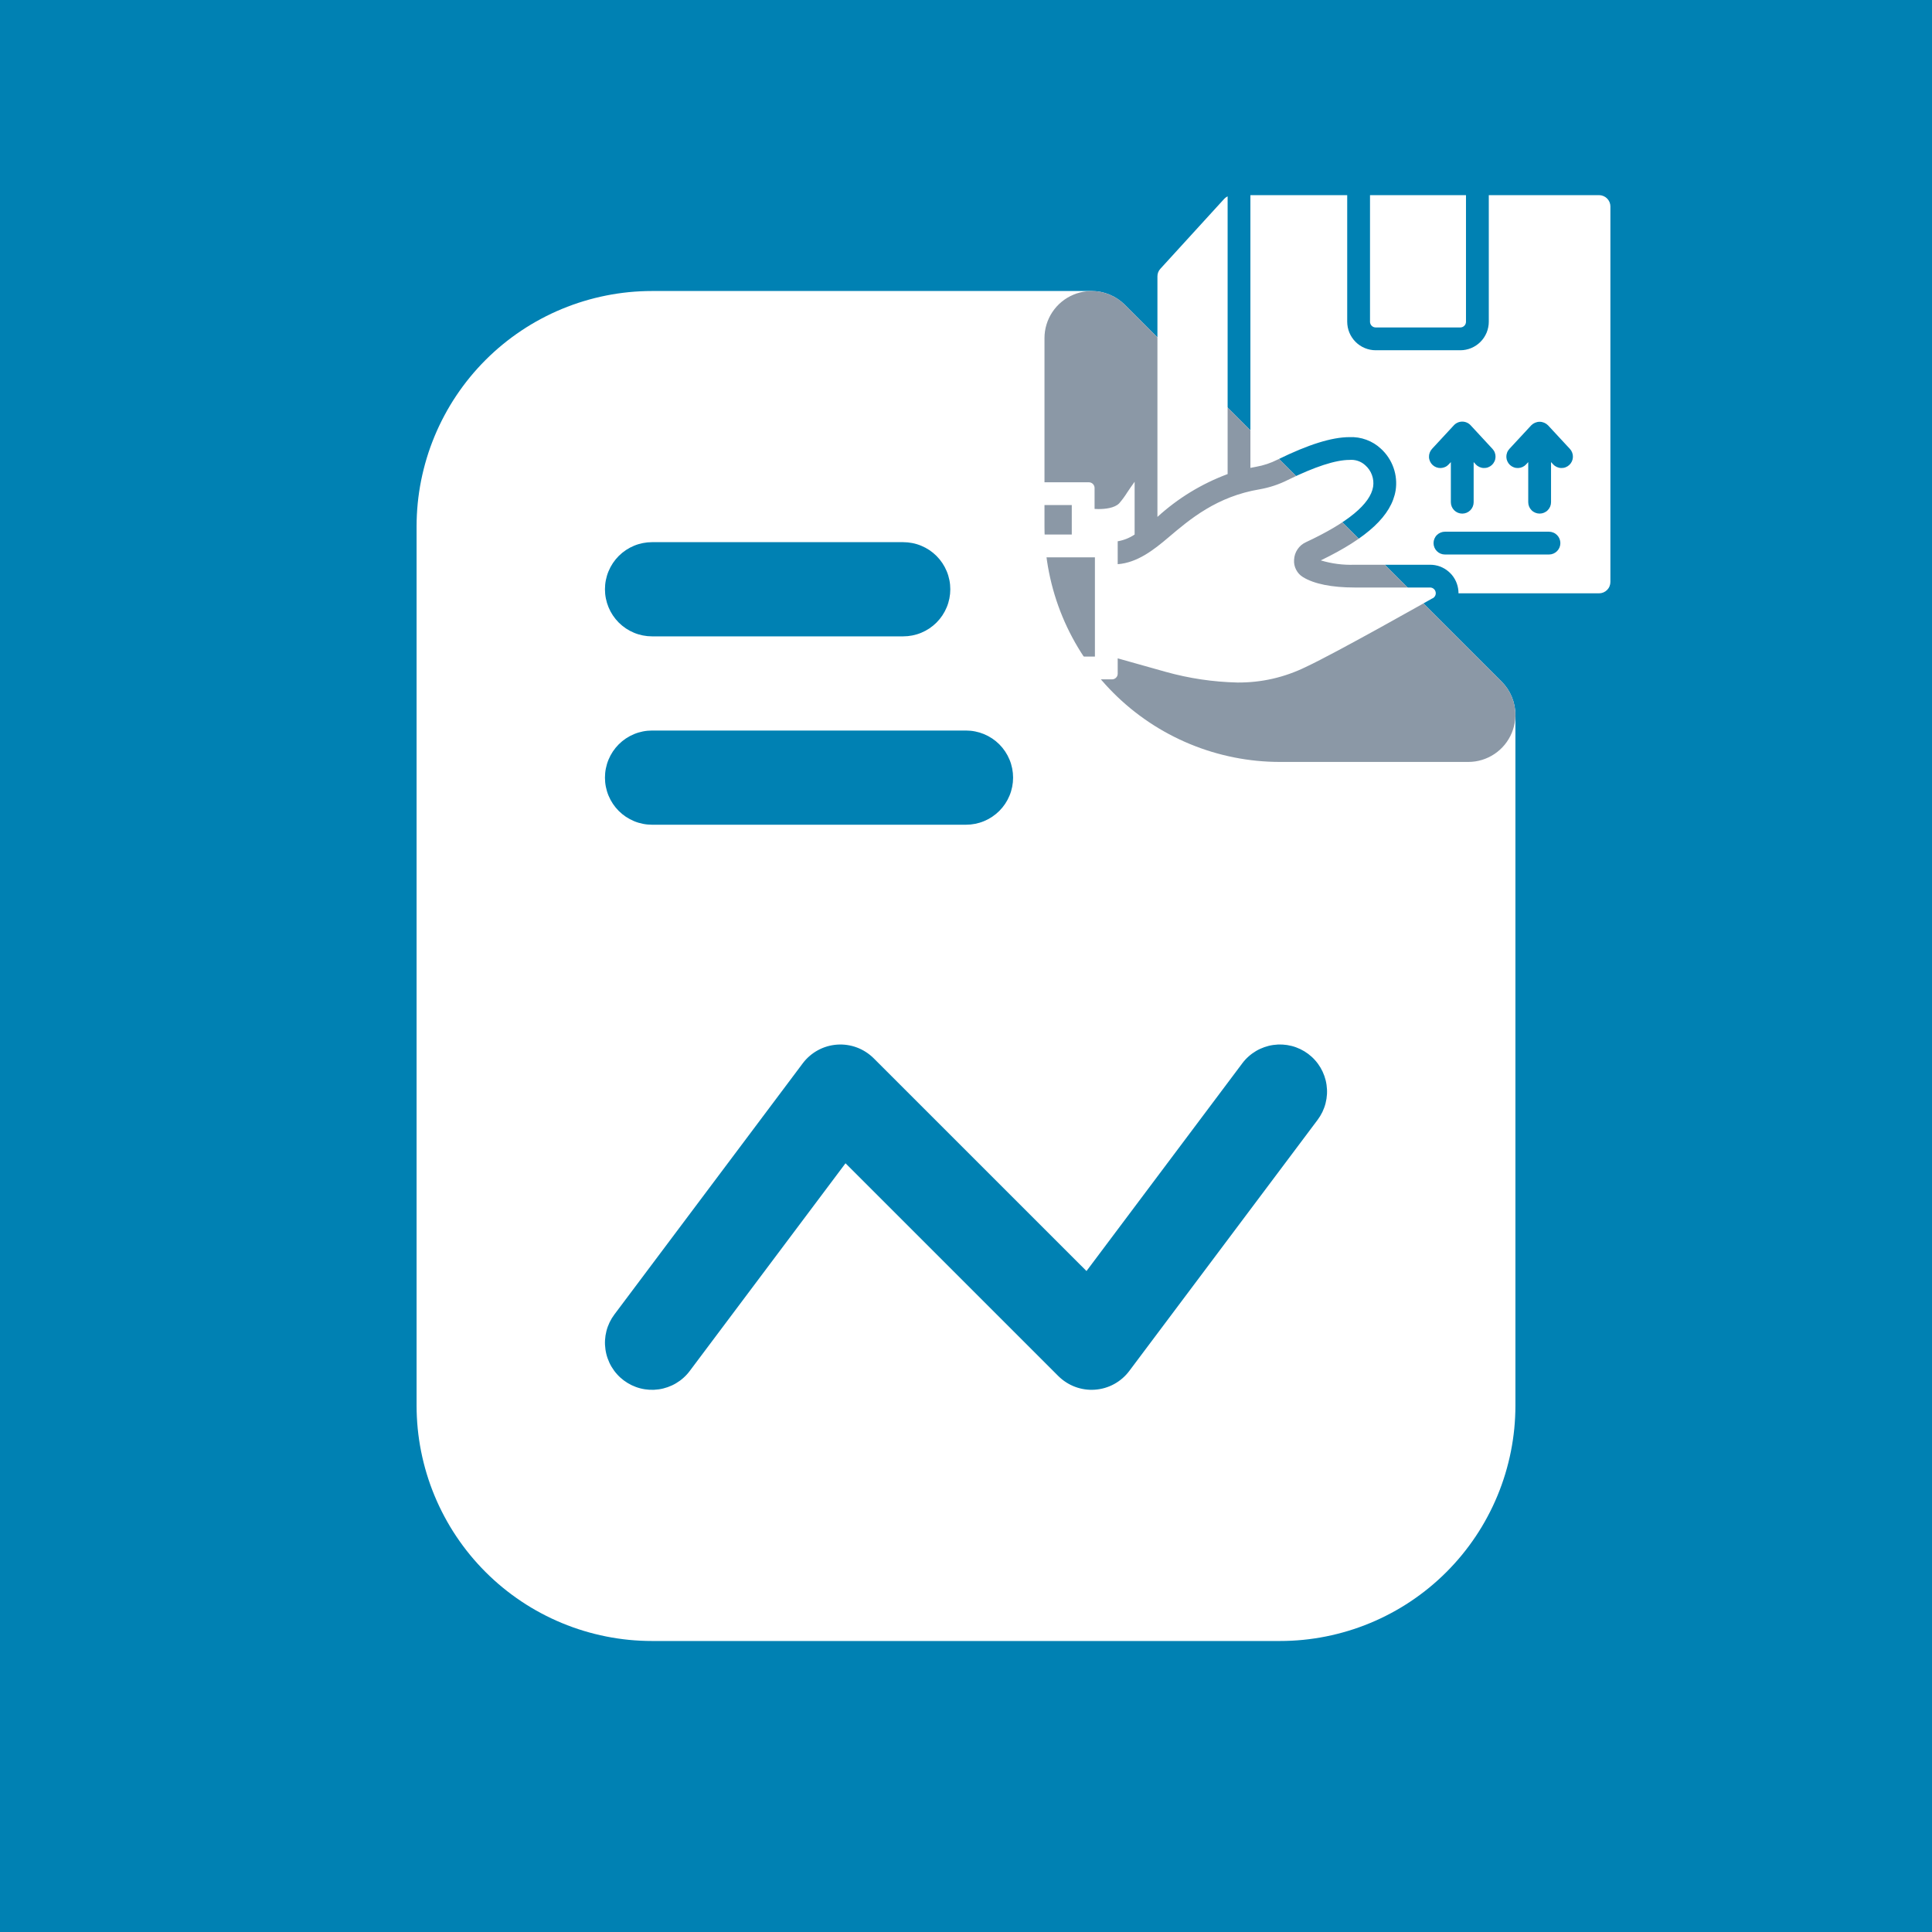
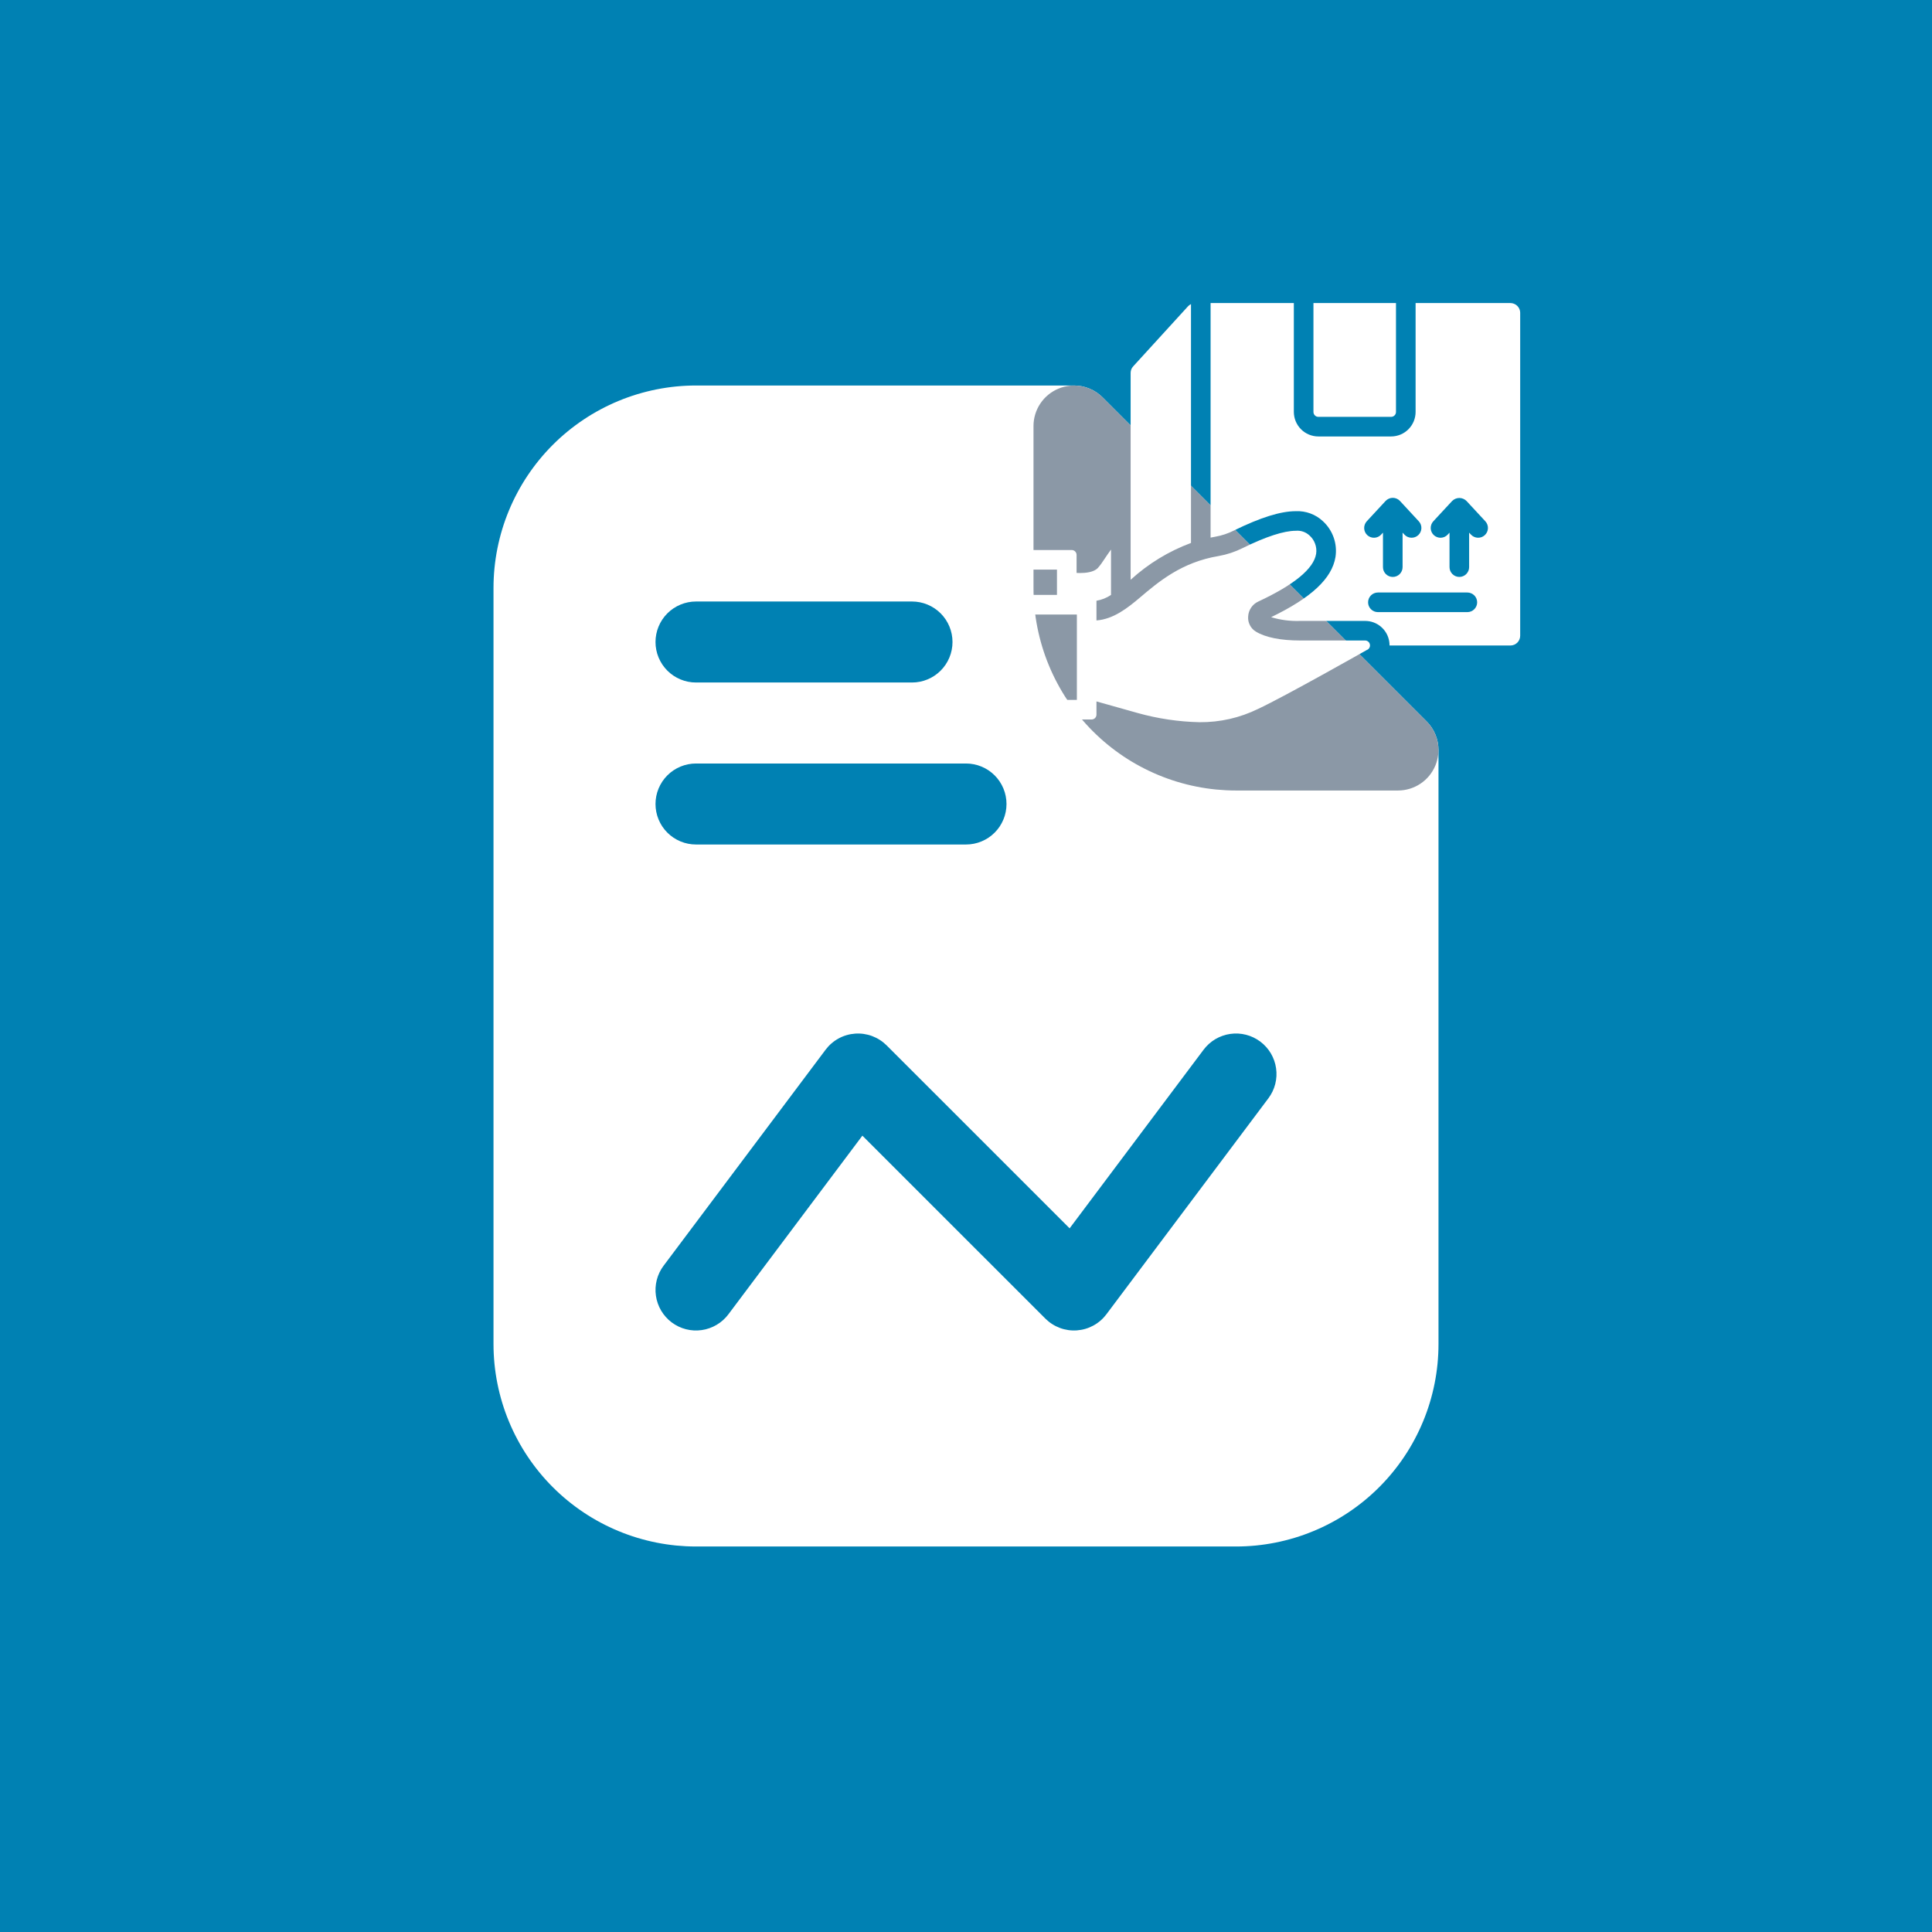
<svg xmlns="http://www.w3.org/2000/svg" width="375" zoomAndPan="magnify" viewBox="0 0 375 375" height="375" preserveAspectRatio="xMidYMid meet" version="1.0">
  <defs>
    <clipPath id="fadc392d2b">
      <path d="M 195 37.5 L 312.75 37.5 L 312.75 132.75 L 195 132.75 Z M 195 37.5 " clip-rule="nonzero" />
    </clipPath>
  </defs>
  <rect x="-37.5" width="450" fill="#ffffff" y="-37.5" height="450" fill-opacity="1" />
  <rect x="-37.5" width="450" fill="#0081b3" y="-37.5" height="450" fill-opacity="1" />
-   <path fill="#ffffff" d="M 126.562 56.484 C 125.066 56.484 123.574 56.559 122.082 56.703 C 120.594 56.852 119.113 57.07 117.645 57.363 C 116.18 57.656 114.727 58.02 113.297 58.453 C 111.863 58.887 110.457 59.391 109.074 59.965 C 107.691 60.535 106.34 61.176 105.02 61.883 C 103.699 62.586 102.414 63.355 101.172 64.188 C 99.926 65.02 98.727 65.91 97.57 66.859 C 96.41 67.809 95.305 68.812 94.246 69.871 C 93.188 70.93 92.184 72.035 91.234 73.195 C 90.285 74.352 89.395 75.551 88.562 76.797 C 87.73 78.039 86.961 79.324 86.258 80.645 C 85.551 81.965 84.91 83.316 84.34 84.699 C 83.766 86.082 83.262 87.488 82.828 88.922 C 82.395 90.352 82.031 91.805 81.738 93.27 C 81.445 94.738 81.227 96.219 81.078 97.707 C 80.934 99.199 80.859 100.691 80.859 102.188 L 80.859 272.812 C 80.859 274.309 80.934 275.801 81.078 277.293 C 81.227 278.781 81.445 280.262 81.738 281.73 C 82.031 283.195 82.395 284.648 82.828 286.078 C 83.262 287.512 83.766 288.918 84.34 290.301 C 84.91 291.684 85.551 293.035 86.258 294.355 C 86.961 295.676 87.73 296.961 88.562 298.203 C 89.395 299.449 90.285 300.648 91.234 301.805 C 92.184 302.965 93.188 304.07 94.246 305.129 C 95.305 306.188 96.41 307.191 97.57 308.141 C 98.727 309.09 99.926 309.98 101.172 310.812 C 102.414 311.645 103.699 312.414 105.02 313.117 C 106.34 313.824 107.691 314.465 109.074 315.035 C 110.457 315.609 111.863 316.113 113.297 316.547 C 114.727 316.98 116.18 317.344 117.645 317.637 C 119.113 317.93 120.594 318.148 122.082 318.297 C 123.574 318.441 125.066 318.516 126.562 318.516 L 248.438 318.516 C 249.934 318.516 251.426 318.441 252.918 318.297 C 254.406 318.148 255.887 317.93 257.355 317.637 C 258.82 317.344 260.273 316.98 261.703 316.547 C 263.137 316.113 264.543 315.609 265.926 315.035 C 267.309 314.465 268.66 313.824 269.98 313.117 C 271.301 312.414 272.586 311.645 273.828 310.812 C 275.074 309.98 276.273 309.09 277.43 308.141 C 278.59 307.191 279.695 306.188 280.754 305.129 C 281.812 304.07 282.816 302.965 283.766 301.805 C 284.715 300.648 285.605 299.449 286.438 298.203 C 287.27 296.961 288.039 295.676 288.742 294.355 C 289.449 293.035 290.09 291.684 290.66 290.301 C 291.234 288.918 291.738 287.512 292.172 286.078 C 292.605 284.648 292.969 283.195 293.262 281.73 C 293.555 280.262 293.773 278.781 293.922 277.293 C 294.066 275.801 294.141 274.309 294.141 272.812 L 294.141 138.75 C 294.141 137.539 293.906 136.371 293.441 135.254 C 292.977 134.133 292.316 133.148 291.461 132.289 L 218.336 59.164 C 217.477 58.309 216.492 57.648 215.371 57.184 C 214.254 56.719 213.086 56.484 211.875 56.484 Z M 126.562 56.484 " fill-opacity="1" fill-rule="nonzero" />
-   <path fill="#8b98a6" d="M 218.336 59.164 C 217.695 58.527 216.977 57.996 216.18 57.57 C 215.383 57.145 214.543 56.844 213.656 56.668 C 212.77 56.492 211.879 56.449 210.98 56.535 C 210.078 56.625 209.211 56.844 208.379 57.188 C 207.543 57.535 206.777 57.992 206.078 58.566 C 205.379 59.137 204.781 59.801 204.277 60.551 C 203.773 61.301 203.395 62.109 203.129 62.973 C 202.867 63.836 202.734 64.723 202.734 65.625 L 202.734 102.188 C 202.734 103.684 202.809 105.176 202.953 106.668 C 203.102 108.156 203.32 109.637 203.613 111.105 C 203.906 112.57 204.27 114.023 204.703 115.453 C 205.137 116.887 205.641 118.293 206.215 119.676 C 206.785 121.059 207.426 122.41 208.133 123.73 C 208.836 125.051 209.605 126.336 210.438 127.578 C 211.27 128.824 212.16 130.023 213.109 131.18 C 214.059 132.34 215.062 133.445 216.121 134.504 C 217.18 135.562 218.285 136.566 219.445 137.516 C 220.602 138.465 221.801 139.355 223.047 140.188 C 224.289 141.02 225.574 141.789 226.895 142.492 C 228.215 143.199 229.566 143.84 230.949 144.41 C 232.332 144.984 233.738 145.488 235.172 145.922 C 236.602 146.355 238.055 146.719 239.52 147.012 C 240.988 147.305 242.469 147.523 243.957 147.672 C 245.449 147.816 246.941 147.891 248.438 147.891 L 285 147.891 C 285.902 147.891 286.789 147.758 287.652 147.496 C 288.516 147.23 289.324 146.852 290.074 146.348 C 290.824 145.844 291.488 145.246 292.059 144.547 C 292.633 143.848 293.09 143.082 293.438 142.246 C 293.781 141.414 294 140.547 294.09 139.645 C 294.176 138.746 294.133 137.855 293.957 136.969 C 293.781 136.082 293.48 135.242 293.055 134.445 C 292.629 133.648 292.098 132.93 291.461 132.289 Z M 218.336 59.164 " fill-opacity="1" fill-rule="nonzero" />
-   <path fill="#0081b3" d="M 117.422 114.375 C 117.422 113.773 117.48 113.18 117.598 112.59 C 117.715 112.004 117.887 111.43 118.117 110.879 C 118.348 110.324 118.629 109.797 118.961 109.297 C 119.297 108.797 119.676 108.336 120.098 107.91 C 120.523 107.488 120.984 107.109 121.484 106.773 C 121.984 106.441 122.512 106.16 123.066 105.93 C 123.617 105.699 124.191 105.527 124.777 105.41 C 125.367 105.293 125.961 105.234 126.562 105.234 L 175.312 105.234 C 175.914 105.234 176.508 105.293 177.098 105.41 C 177.684 105.527 178.258 105.699 178.809 105.93 C 179.363 106.16 179.891 106.441 180.391 106.773 C 180.891 107.109 181.352 107.488 181.777 107.91 C 182.199 108.336 182.578 108.797 182.914 109.297 C 183.246 109.797 183.527 110.324 183.758 110.879 C 183.988 111.43 184.16 112.004 184.277 112.59 C 184.395 113.18 184.453 113.773 184.453 114.375 C 184.453 114.977 184.395 115.57 184.277 116.16 C 184.16 116.746 183.988 117.32 183.758 117.871 C 183.527 118.426 183.246 118.953 182.914 119.453 C 182.578 119.953 182.199 120.414 181.777 120.84 C 181.352 121.262 180.891 121.641 180.391 121.977 C 179.891 122.309 179.363 122.59 178.809 122.82 C 178.258 123.051 177.684 123.223 177.098 123.34 C 176.508 123.457 175.914 123.516 175.312 123.516 L 126.562 123.516 C 125.961 123.516 125.367 123.457 124.777 123.34 C 124.191 123.223 123.617 123.051 123.066 122.82 C 122.512 122.59 121.984 122.309 121.484 121.977 C 120.984 121.641 120.523 121.262 120.098 120.84 C 119.676 120.414 119.297 119.953 118.961 119.453 C 118.629 118.953 118.348 118.426 118.117 117.871 C 117.887 117.32 117.715 116.746 117.598 116.16 C 117.48 115.57 117.422 114.977 117.422 114.375 Z M 117.422 150.938 C 117.422 150.336 117.48 149.742 117.598 149.152 C 117.715 148.566 117.887 147.992 118.117 147.441 C 118.348 146.887 118.629 146.359 118.961 145.859 C 119.297 145.359 119.676 144.898 120.098 144.473 C 120.523 144.051 120.984 143.672 121.484 143.336 C 121.984 143.004 122.512 142.723 123.066 142.492 C 123.617 142.262 124.191 142.09 124.777 141.973 C 125.367 141.855 125.961 141.797 126.562 141.797 L 187.5 141.797 C 188.102 141.797 188.695 141.855 189.285 141.973 C 189.871 142.09 190.445 142.262 190.996 142.492 C 191.551 142.723 192.078 143.004 192.578 143.336 C 193.078 143.672 193.539 144.051 193.965 144.473 C 194.387 144.898 194.766 145.359 195.102 145.859 C 195.434 146.359 195.715 146.887 195.945 147.441 C 196.176 147.992 196.348 148.566 196.465 149.152 C 196.582 149.742 196.641 150.336 196.641 150.938 C 196.641 151.539 196.582 152.133 196.465 152.723 C 196.348 153.309 196.176 153.883 195.945 154.434 C 195.715 154.988 195.434 155.516 195.102 156.016 C 194.766 156.516 194.387 156.977 193.965 157.402 C 193.539 157.824 193.078 158.203 192.578 158.539 C 192.078 158.871 191.551 159.152 190.996 159.383 C 190.445 159.613 189.871 159.785 189.285 159.902 C 188.695 160.02 188.102 160.078 187.5 160.078 L 126.562 160.078 C 125.961 160.078 125.367 160.02 124.777 159.902 C 124.191 159.785 123.617 159.613 123.066 159.383 C 122.512 159.152 121.984 158.871 121.484 158.539 C 120.984 158.203 120.523 157.824 120.098 157.402 C 119.676 156.977 119.297 156.516 118.961 156.016 C 118.629 155.516 118.348 154.988 118.117 154.434 C 117.887 153.883 117.715 153.309 117.598 152.723 C 117.48 152.133 117.422 151.539 117.422 150.938 Z M 253.922 204.562 C 254.402 204.922 254.844 205.324 255.242 205.773 C 255.645 206.219 255.996 206.703 256.305 207.219 C 256.609 207.734 256.859 208.277 257.059 208.84 C 257.258 209.406 257.402 209.988 257.484 210.582 C 257.57 211.176 257.598 211.773 257.566 212.371 C 257.531 212.973 257.441 213.562 257.293 214.145 C 257.145 214.727 256.938 215.285 256.68 215.828 C 256.418 216.367 256.109 216.879 255.75 217.359 L 219.188 266.109 C 218.793 266.633 218.352 267.109 217.855 267.535 C 217.359 267.965 216.824 268.336 216.25 268.648 C 215.676 268.961 215.074 269.211 214.445 269.395 C 213.816 269.578 213.176 269.691 212.523 269.738 C 211.871 269.785 211.223 269.762 210.574 269.668 C 209.926 269.574 209.293 269.414 208.68 269.184 C 208.066 268.953 207.488 268.664 206.938 268.309 C 206.387 267.957 205.879 267.547 205.414 267.086 L 164.113 225.793 L 133.875 266.109 C 133.516 266.59 133.113 267.031 132.664 267.43 C 132.219 267.832 131.734 268.184 131.219 268.488 C 130.703 268.797 130.16 269.047 129.594 269.246 C 129.031 269.445 128.449 269.59 127.855 269.672 C 127.262 269.758 126.664 269.785 126.066 269.754 C 125.465 269.719 124.875 269.629 124.293 269.48 C 123.711 269.332 123.152 269.125 122.609 268.867 C 122.07 268.605 121.559 268.297 121.078 267.938 C 120.598 267.578 120.156 267.176 119.758 266.727 C 119.355 266.281 119.004 265.797 118.695 265.281 C 118.391 264.766 118.141 264.223 117.941 263.656 C 117.742 263.094 117.598 262.512 117.516 261.918 C 117.43 261.324 117.402 260.727 117.434 260.129 C 117.469 259.527 117.559 258.938 117.707 258.355 C 117.855 257.773 118.062 257.215 118.32 256.672 C 118.578 256.133 118.891 255.621 119.25 255.141 L 155.812 206.391 C 156.207 205.867 156.648 205.391 157.145 204.965 C 157.641 204.535 158.176 204.164 158.75 203.852 C 159.324 203.539 159.926 203.289 160.555 203.105 C 161.184 202.922 161.824 202.809 162.477 202.762 C 163.129 202.715 163.777 202.738 164.426 202.832 C 165.074 202.926 165.707 203.086 166.32 203.316 C 166.934 203.547 167.512 203.836 168.062 204.191 C 168.613 204.543 169.121 204.953 169.586 205.414 L 210.887 246.707 L 241.125 206.391 C 241.484 205.91 241.887 205.469 242.336 205.07 C 242.781 204.668 243.266 204.316 243.781 204.008 C 244.297 203.703 244.84 203.453 245.406 203.254 C 245.969 203.055 246.551 202.91 247.145 202.828 C 247.738 202.742 248.336 202.715 248.934 202.746 C 249.535 202.781 250.125 202.871 250.707 203.02 C 251.289 203.168 251.848 203.375 252.391 203.633 C 252.93 203.891 253.441 204.203 253.922 204.562 Z M 253.922 204.562 " fill-opacity="1" fill-rule="evenodd" />
-   <g clip-path="url(#fadc392d2b)">
-     <path fill="#ffffff" d="M 265.918 62.453 L 265.918 37.875 L 284.547 37.875 L 284.547 62.453 C 284.547 62.602 284.52 62.742 284.465 62.875 C 284.406 63.012 284.328 63.133 284.223 63.234 C 284.121 63.34 284 63.418 283.863 63.477 C 283.73 63.531 283.59 63.559 283.441 63.559 L 267.023 63.559 C 266.879 63.559 266.738 63.531 266.602 63.477 C 266.465 63.418 266.348 63.34 266.242 63.234 C 266.137 63.133 266.059 63.012 266.004 62.875 C 265.945 62.742 265.918 62.602 265.918 62.453 Z M 238.281 38.109 C 238.031 38.23 237.812 38.395 237.621 38.594 L 225.234 52.164 C 224.848 52.586 224.656 53.082 224.656 53.656 L 224.656 100.332 C 228.664 96.684 233.207 93.914 238.281 92.016 Z M 312.578 40.086 L 312.578 112.953 C 312.578 113.246 312.523 113.527 312.41 113.797 C 312.301 114.07 312.141 114.309 311.934 114.516 C 311.723 114.723 311.484 114.883 311.215 114.996 C 310.941 115.109 310.66 115.164 310.367 115.164 L 283.094 115.164 C 283.094 114.855 283.07 114.547 283.02 114.242 C 282.914 113.598 282.703 112.988 282.383 112.418 C 282.062 111.848 281.652 111.352 281.152 110.93 C 280.656 110.504 280.102 110.18 279.488 109.953 C 278.871 109.727 278.238 109.617 277.586 109.617 L 262.918 109.617 C 260.688 109.695 258.5 109.414 256.363 108.77 C 265.469 104.371 270.094 100.043 270.891 95.188 C 271.004 94.449 271.027 93.707 270.957 92.961 C 270.891 92.219 270.73 91.492 270.48 90.785 C 270.234 90.082 269.902 89.418 269.488 88.793 C 269.078 88.168 268.594 87.605 268.043 87.102 C 267.219 86.328 266.273 85.75 265.215 85.359 C 264.156 84.969 263.066 84.801 261.938 84.848 C 258.516 84.848 253.957 86.273 248 89.199 C 246.668 89.875 245.27 90.344 243.797 90.605 C 243.426 90.668 243.066 90.746 242.703 90.816 L 242.703 37.875 L 261.492 37.875 L 261.492 62.453 C 261.496 62.816 261.531 63.176 261.602 63.531 C 261.672 63.887 261.777 64.234 261.918 64.57 C 262.055 64.902 262.227 65.223 262.43 65.523 C 262.629 65.824 262.859 66.105 263.117 66.363 C 263.371 66.617 263.652 66.848 263.953 67.051 C 264.254 67.25 264.574 67.422 264.91 67.562 C 265.246 67.699 265.59 67.805 265.945 67.875 C 266.301 67.949 266.66 67.984 267.023 67.984 L 283.441 67.984 C 283.805 67.984 284.164 67.949 284.52 67.875 C 284.875 67.805 285.223 67.699 285.559 67.562 C 285.891 67.422 286.211 67.25 286.512 67.051 C 286.812 66.848 287.094 66.617 287.352 66.363 C 287.605 66.105 287.836 65.824 288.039 65.523 C 288.238 65.223 288.41 64.902 288.551 64.57 C 288.688 64.234 288.793 63.887 288.863 63.531 C 288.938 63.176 288.973 62.816 288.973 62.453 L 288.973 37.875 L 310.367 37.875 C 310.66 37.875 310.945 37.934 311.215 38.047 C 311.484 38.156 311.727 38.316 311.934 38.523 C 312.141 38.73 312.301 38.973 312.414 39.242 C 312.523 39.512 312.582 39.797 312.582 40.09 Z M 278.07 90.258 C 278.285 90.457 278.531 90.605 278.805 90.707 C 279.082 90.809 279.363 90.855 279.656 90.844 C 279.949 90.832 280.23 90.766 280.496 90.645 C 280.766 90.523 280.996 90.352 281.195 90.137 L 281.609 89.695 L 281.609 97.477 C 281.609 97.77 281.668 98.055 281.777 98.324 C 281.891 98.594 282.051 98.836 282.258 99.043 C 282.465 99.25 282.703 99.41 282.977 99.523 C 283.246 99.633 283.527 99.691 283.82 99.691 C 284.117 99.691 284.398 99.633 284.668 99.523 C 284.941 99.41 285.18 99.25 285.387 99.043 C 285.594 98.836 285.754 98.594 285.867 98.324 C 285.977 98.055 286.035 97.77 286.035 97.477 L 286.035 89.691 L 286.445 90.133 C 286.645 90.352 286.879 90.52 287.145 90.641 C 287.414 90.762 287.691 90.832 287.984 90.84 C 288.277 90.852 288.562 90.809 288.836 90.707 C 289.113 90.605 289.359 90.453 289.574 90.254 C 289.789 90.055 289.957 89.82 290.078 89.555 C 290.203 89.289 290.27 89.008 290.281 88.715 C 290.293 88.422 290.246 88.137 290.145 87.863 C 290.043 87.586 289.891 87.344 289.691 87.129 L 285.445 82.543 C 285.234 82.316 284.988 82.145 284.707 82.02 C 284.426 81.898 284.129 81.836 283.82 81.836 C 283.516 81.836 283.219 81.898 282.938 82.02 C 282.656 82.145 282.41 82.316 282.199 82.543 L 277.953 87.129 C 277.754 87.344 277.605 87.59 277.504 87.867 C 277.402 88.141 277.355 88.426 277.367 88.719 C 277.375 89.012 277.445 89.289 277.566 89.559 C 277.688 89.824 277.855 90.059 278.07 90.258 Z M 302.867 105.418 C 302.867 105.125 302.809 104.84 302.699 104.57 C 302.586 104.301 302.426 104.059 302.219 103.852 C 302.012 103.645 301.773 103.484 301.5 103.375 C 301.23 103.262 300.949 103.203 300.652 103.203 L 280.461 103.203 C 280.168 103.203 279.887 103.262 279.613 103.375 C 279.344 103.484 279.105 103.645 278.898 103.852 C 278.688 104.059 278.531 104.301 278.418 104.57 C 278.305 104.84 278.25 105.125 278.25 105.418 C 278.25 105.711 278.305 105.992 278.418 106.262 C 278.531 106.535 278.688 106.773 278.898 106.98 C 279.105 107.188 279.344 107.348 279.613 107.461 C 279.887 107.574 280.168 107.629 280.461 107.629 L 300.656 107.629 C 300.949 107.629 301.23 107.574 301.5 107.461 C 301.773 107.348 302.012 107.188 302.219 106.98 C 302.426 106.773 302.586 106.535 302.699 106.262 C 302.812 105.992 302.867 105.711 302.867 105.418 Z M 304.715 87.129 L 300.465 82.547 C 300.25 82.332 300.004 82.164 299.723 82.047 C 299.441 81.93 299.148 81.867 298.844 81.867 C 298.539 81.867 298.246 81.93 297.965 82.047 C 297.684 82.164 297.434 82.332 297.219 82.547 L 292.973 87.129 C 292.773 87.348 292.621 87.59 292.52 87.867 C 292.418 88.141 292.375 88.426 292.383 88.719 C 292.395 89.012 292.461 89.293 292.586 89.559 C 292.707 89.824 292.875 90.059 293.09 90.258 C 293.309 90.457 293.551 90.605 293.828 90.707 C 294.102 90.812 294.387 90.855 294.68 90.844 C 294.973 90.832 295.254 90.766 295.52 90.645 C 295.785 90.523 296.02 90.352 296.219 90.137 L 296.629 89.695 L 296.629 97.477 C 296.629 97.77 296.688 98.051 296.797 98.324 C 296.91 98.594 297.07 98.832 297.277 99.039 C 297.484 99.25 297.727 99.406 297.996 99.52 C 298.266 99.633 298.551 99.688 298.844 99.688 C 299.137 99.688 299.418 99.633 299.688 99.52 C 299.961 99.406 300.199 99.25 300.406 99.039 C 300.613 98.832 300.773 98.594 300.887 98.324 C 301 98.051 301.055 97.77 301.055 97.477 L 301.055 89.691 L 301.469 90.133 C 301.668 90.352 301.902 90.52 302.168 90.641 C 302.434 90.762 302.715 90.832 303.008 90.84 C 303.301 90.852 303.586 90.809 303.859 90.707 C 304.133 90.605 304.379 90.453 304.594 90.254 C 304.809 90.055 304.977 89.82 305.102 89.555 C 305.223 89.289 305.289 89.008 305.301 88.715 C 305.312 88.422 305.266 88.137 305.164 87.863 C 305.062 87.586 304.914 87.344 304.715 87.129 Z M 277.586 114.035 L 262.918 114.035 C 258.52 114.035 255.066 113.34 252.918 112.023 C 252.332 111.668 251.887 111.184 251.574 110.578 C 251.262 109.969 251.129 109.324 251.18 108.645 C 251.215 107.906 251.438 107.234 251.848 106.621 C 252.262 106.008 252.801 105.551 253.473 105.242 C 261.582 101.457 265.973 97.832 266.523 94.473 C 266.641 93.691 266.559 92.93 266.289 92.188 C 266.016 91.449 265.582 90.816 264.988 90.297 C 264.574 89.918 264.102 89.641 263.57 89.461 C 263.039 89.285 262.496 89.219 261.938 89.27 C 259.246 89.27 255.215 90.582 249.953 93.168 C 248.23 94.031 246.422 94.633 244.527 94.969 C 236.172 96.359 230.965 100.773 226.781 104.324 C 223.965 106.715 220.766 109.227 216.945 109.508 L 216.945 105.062 C 218.133 104.859 219.227 104.422 220.23 103.754 L 220.23 93.508 C 219.699 94.238 219.223 94.941 218.801 95.57 C 218.332 96.32 217.812 97.031 217.23 97.703 C 216.312 98.621 214.539 98.809 213.211 98.809 C 212.953 98.809 212.703 98.797 212.457 98.781 L 212.457 94.719 C 212.457 94.57 212.43 94.43 212.371 94.293 C 212.316 94.16 212.234 94.039 212.133 93.938 C 212.027 93.832 211.91 93.754 211.773 93.695 C 211.637 93.641 211.496 93.613 211.352 93.613 L 201.25 93.613 C 200.957 93.613 200.672 93.668 200.402 93.781 C 200.133 93.895 199.891 94.051 199.684 94.262 C 199.477 94.469 199.316 94.707 199.207 94.977 C 199.094 95.25 199.035 95.531 199.035 95.824 C 199.035 96.117 199.094 96.398 199.207 96.672 C 199.316 96.941 199.477 97.18 199.684 97.387 C 199.891 97.598 200.133 97.754 200.402 97.867 C 200.672 97.98 200.957 98.035 201.25 98.035 L 208.031 98.035 L 208.031 103.75 L 197.191 103.75 C 196.898 103.75 196.617 103.809 196.344 103.918 C 196.074 104.031 195.836 104.191 195.629 104.398 C 195.422 104.605 195.262 104.848 195.148 105.117 C 195.035 105.387 194.98 105.672 194.98 105.965 C 194.98 106.258 195.035 106.539 195.148 106.809 C 195.262 107.082 195.422 107.32 195.629 107.527 C 195.836 107.734 196.074 107.895 196.344 108.008 C 196.617 108.121 196.898 108.176 197.191 108.176 L 212.523 108.176 L 212.523 127.441 L 197.191 127.441 C 196.898 127.441 196.617 127.496 196.348 127.609 C 196.074 127.723 195.836 127.883 195.629 128.09 C 195.422 128.297 195.262 128.535 195.148 128.805 C 195.039 129.078 194.98 129.359 194.98 129.652 C 194.98 129.945 195.039 130.23 195.148 130.5 C 195.262 130.77 195.422 131.012 195.629 131.219 C 195.836 131.426 196.074 131.586 196.348 131.695 C 196.617 131.809 196.898 131.863 197.191 131.863 L 215.84 131.863 C 215.988 131.863 216.129 131.836 216.262 131.781 C 216.398 131.727 216.52 131.645 216.621 131.543 C 216.727 131.438 216.805 131.316 216.863 131.184 C 216.918 131.047 216.945 130.906 216.945 130.758 L 216.945 127.785 L 226.25 130.402 C 230.812 131.676 235.465 132.367 240.203 132.477 C 244.848 132.504 249.262 131.504 253.441 129.469 C 259.457 126.66 277.941 116.188 277.941 116.188 C 278.195 116.098 278.391 115.938 278.527 115.703 C 278.664 115.473 278.711 115.227 278.664 114.961 C 278.621 114.695 278.496 114.477 278.293 114.301 C 278.09 114.129 277.852 114.039 277.586 114.035 Z M 277.586 114.035 " fill-opacity="1" fill-rule="nonzero" />
+   <g transform="translate(187.5,187.5) scale(0.86) translate(-187.5,-187.5)">
+     <path fill="#ffffff" d="M 126.562 56.484 C 125.066 56.484 123.574 56.559 122.082 56.703 C 120.594 56.852 119.113 57.07 117.645 57.363 C 116.18 57.656 114.727 58.02 113.297 58.453 C 111.863 58.887 110.457 59.391 109.074 59.965 C 107.691 60.535 106.34 61.176 105.02 61.883 C 103.699 62.586 102.414 63.355 101.172 64.188 C 99.926 65.02 98.727 65.91 97.57 66.859 C 96.41 67.809 95.305 68.812 94.246 69.871 C 93.188 70.93 92.184 72.035 91.234 73.195 C 90.285 74.352 89.395 75.551 88.562 76.797 C 87.73 78.039 86.961 79.324 86.258 80.645 C 85.551 81.965 84.91 83.316 84.34 84.699 C 83.766 86.082 83.262 87.488 82.828 88.922 C 82.395 90.352 82.031 91.805 81.738 93.27 C 81.445 94.738 81.227 96.219 81.078 97.707 C 80.934 99.199 80.859 100.691 80.859 102.188 L 80.859 272.812 C 80.859 274.309 80.934 275.801 81.078 277.293 C 81.227 278.781 81.445 280.262 81.738 281.73 C 82.031 283.195 82.395 284.648 82.828 286.078 C 83.262 287.512 83.766 288.918 84.34 290.301 C 84.91 291.684 85.551 293.035 86.258 294.355 C 86.961 295.676 87.73 296.961 88.562 298.203 C 89.395 299.449 90.285 300.648 91.234 301.805 C 92.184 302.965 93.188 304.07 94.246 305.129 C 95.305 306.188 96.41 307.191 97.57 308.141 C 98.727 309.09 99.926 309.98 101.172 310.812 C 102.414 311.645 103.699 312.414 105.02 313.117 C 106.34 313.824 107.691 314.465 109.074 315.035 C 110.457 315.609 111.863 316.113 113.297 316.547 C 114.727 316.98 116.18 317.344 117.645 317.637 C 119.113 317.93 120.594 318.148 122.082 318.297 C 123.574 318.441 125.066 318.516 126.562 318.516 L 248.438 318.516 C 249.934 318.516 251.426 318.441 252.918 318.297 C 254.406 318.148 255.887 317.93 257.355 317.637 C 258.82 317.344 260.273 316.98 261.703 316.547 C 263.137 316.113 264.543 315.609 265.926 315.035 C 267.309 314.465 268.66 313.824 269.98 313.117 C 271.301 312.414 272.586 311.645 273.828 310.812 C 275.074 309.98 276.273 309.09 277.43 308.141 C 278.59 307.191 279.695 306.188 280.754 305.129 C 281.812 304.07 282.816 302.965 283.766 301.805 C 284.715 300.648 285.605 299.449 286.438 298.203 C 287.27 296.961 288.039 295.676 288.742 294.355 C 289.449 293.035 290.09 291.684 290.66 290.301 C 291.234 288.918 291.738 287.512 292.172 286.078 C 292.605 284.648 292.969 283.195 293.262 281.73 C 293.555 280.262 293.773 278.781 293.922 277.293 C 294.066 275.801 294.141 274.309 294.141 272.812 L 294.141 138.75 C 294.141 137.539 293.906 136.371 293.441 135.254 C 292.977 134.133 292.316 133.148 291.461 132.289 L 218.336 59.164 C 217.477 58.309 216.492 57.648 215.371 57.184 C 214.254 56.719 213.086 56.484 211.875 56.484 Z M 126.562 56.484 " fill-opacity="1" fill-rule="nonzero" />
+     <path fill="#8b98a6" d="M 218.336 59.164 C 217.695 58.527 216.977 57.996 216.18 57.57 C 215.383 57.145 214.543 56.844 213.656 56.668 C 212.77 56.492 211.879 56.449 210.98 56.535 C 210.078 56.625 209.211 56.844 208.379 57.188 C 207.543 57.535 206.777 57.992 206.078 58.566 C 205.379 59.137 204.781 59.801 204.277 60.551 C 203.773 61.301 203.395 62.109 203.129 62.973 C 202.867 63.836 202.734 64.723 202.734 65.625 L 202.734 102.188 C 202.734 103.684 202.809 105.176 202.953 106.668 C 203.102 108.156 203.32 109.637 203.613 111.105 C 203.906 112.57 204.27 114.023 204.703 115.453 C 205.137 116.887 205.641 118.293 206.215 119.676 C 206.785 121.059 207.426 122.41 208.133 123.73 C 208.836 125.051 209.605 126.336 210.438 127.578 C 211.27 128.824 212.16 130.023 213.109 131.18 C 214.059 132.34 215.062 133.445 216.121 134.504 C 217.18 135.562 218.285 136.566 219.445 137.516 C 220.602 138.465 221.801 139.355 223.047 140.188 C 224.289 141.02 225.574 141.789 226.895 142.492 C 228.215 143.199 229.566 143.84 230.949 144.41 C 232.332 144.984 233.738 145.488 235.172 145.922 C 236.602 146.355 238.055 146.719 239.52 147.012 C 240.988 147.305 242.469 147.523 243.957 147.672 C 245.449 147.816 246.941 147.891 248.438 147.891 L 285 147.891 C 285.902 147.891 286.789 147.758 287.652 147.496 C 288.516 147.23 289.324 146.852 290.074 146.348 C 290.824 145.844 291.488 145.246 292.059 144.547 C 292.633 143.848 293.09 143.082 293.438 142.246 C 293.781 141.414 294 140.547 294.09 139.645 C 294.176 138.746 294.133 137.855 293.957 136.969 C 293.781 136.082 293.48 135.242 293.055 134.445 C 292.629 133.648 292.098 132.93 291.461 132.289 Z M 218.336 59.164 " fill-opacity="1" fill-rule="nonzero" />
+     <path fill="#0081b3" d="M 117.422 114.375 C 117.422 113.773 117.48 113.18 117.598 112.59 C 117.715 112.004 117.887 111.43 118.117 110.879 C 118.348 110.324 118.629 109.797 118.961 109.297 C 119.297 108.797 119.676 108.336 120.098 107.91 C 120.523 107.488 120.984 107.109 121.484 106.773 C 121.984 106.441 122.512 106.16 123.066 105.93 C 123.617 105.699 124.191 105.527 124.777 105.41 C 125.367 105.293 125.961 105.234 126.562 105.234 L 175.312 105.234 C 175.914 105.234 176.508 105.293 177.098 105.41 C 177.684 105.527 178.258 105.699 178.809 105.93 C 179.363 106.16 179.891 106.441 180.391 106.773 C 180.891 107.109 181.352 107.488 181.777 107.91 C 182.199 108.336 182.578 108.797 182.914 109.297 C 183.246 109.797 183.527 110.324 183.758 110.879 C 183.988 111.43 184.16 112.004 184.277 112.59 C 184.395 113.18 184.453 113.773 184.453 114.375 C 184.453 114.977 184.395 115.57 184.277 116.16 C 184.16 116.746 183.988 117.32 183.758 117.871 C 183.527 118.426 183.246 118.953 182.914 119.453 C 182.578 119.953 182.199 120.414 181.777 120.84 C 181.352 121.262 180.891 121.641 180.391 121.977 C 179.891 122.309 179.363 122.59 178.809 122.82 C 178.258 123.051 177.684 123.223 177.098 123.34 C 176.508 123.457 175.914 123.516 175.312 123.516 L 126.562 123.516 C 125.961 123.516 125.367 123.457 124.777 123.34 C 124.191 123.223 123.617 123.051 123.066 122.82 C 122.512 122.59 121.984 122.309 121.484 121.977 C 120.984 121.641 120.523 121.262 120.098 120.84 C 119.676 120.414 119.297 119.953 118.961 119.453 C 118.629 118.953 118.348 118.426 118.117 117.871 C 117.887 117.32 117.715 116.746 117.598 116.16 C 117.48 115.57 117.422 114.977 117.422 114.375 Z M 117.422 150.938 C 117.422 150.336 117.48 149.742 117.598 149.152 C 117.715 148.566 117.887 147.992 118.117 147.441 C 118.348 146.887 118.629 146.359 118.961 145.859 C 119.297 145.359 119.676 144.898 120.098 144.473 C 120.523 144.051 120.984 143.672 121.484 143.336 C 121.984 143.004 122.512 142.723 123.066 142.492 C 123.617 142.262 124.191 142.09 124.777 141.973 C 125.367 141.855 125.961 141.797 126.562 141.797 L 187.5 141.797 C 188.102 141.797 188.695 141.855 189.285 141.973 C 189.871 142.09 190.445 142.262 190.996 142.492 C 191.551 142.723 192.078 143.004 192.578 143.336 C 193.078 143.672 193.539 144.051 193.965 144.473 C 194.387 144.898 194.766 145.359 195.102 145.859 C 195.434 146.359 195.715 146.887 195.945 147.441 C 196.176 147.992 196.348 148.566 196.465 149.152 C 196.582 149.742 196.641 150.336 196.641 150.938 C 196.641 151.539 196.582 152.133 196.465 152.723 C 196.348 153.309 196.176 153.883 195.945 154.434 C 195.715 154.988 195.434 155.516 195.102 156.016 C 194.766 156.516 194.387 156.977 193.965 157.402 C 193.539 157.824 193.078 158.203 192.578 158.539 C 192.078 158.871 191.551 159.152 190.996 159.383 C 190.445 159.613 189.871 159.785 189.285 159.902 C 188.695 160.02 188.102 160.078 187.5 160.078 L 126.562 160.078 C 125.961 160.078 125.367 160.02 124.777 159.902 C 124.191 159.785 123.617 159.613 123.066 159.383 C 122.512 159.152 121.984 158.871 121.484 158.539 C 120.984 158.203 120.523 157.824 120.098 157.402 C 119.676 156.977 119.297 156.516 118.961 156.016 C 118.629 155.516 118.348 154.988 118.117 154.434 C 117.887 153.883 117.715 153.309 117.598 152.723 C 117.48 152.133 117.422 151.539 117.422 150.938 Z M 253.922 204.562 C 254.402 204.922 254.844 205.324 255.242 205.773 C 255.645 206.219 255.996 206.703 256.305 207.219 C 256.609 207.734 256.859 208.277 257.059 208.84 C 257.258 209.406 257.402 209.988 257.484 210.582 C 257.57 211.176 257.598 211.773 257.566 212.371 C 257.531 212.973 257.441 213.562 257.293 214.145 C 257.145 214.727 256.938 215.285 256.68 215.828 C 256.418 216.367 256.109 216.879 255.75 217.359 L 219.188 266.109 C 218.793 266.633 218.352 267.109 217.855 267.535 C 217.359 267.965 216.824 268.336 216.25 268.648 C 215.676 268.961 215.074 269.211 214.445 269.395 C 213.816 269.578 213.176 269.691 212.523 269.738 C 211.871 269.785 211.223 269.762 210.574 269.668 C 209.926 269.574 209.293 269.414 208.68 269.184 C 208.066 268.953 207.488 268.664 206.938 268.309 C 206.387 267.957 205.879 267.547 205.414 267.086 L 164.113 225.793 L 133.875 266.109 C 133.516 266.59 133.113 267.031 132.664 267.43 C 132.219 267.832 131.734 268.184 131.219 268.488 C 130.703 268.797 130.16 269.047 129.594 269.246 C 129.031 269.445 128.449 269.59 127.855 269.672 C 127.262 269.758 126.664 269.785 126.066 269.754 C 125.465 269.719 124.875 269.629 124.293 269.48 C 123.711 269.332 123.152 269.125 122.609 268.867 C 122.07 268.605 121.559 268.297 121.078 267.938 C 120.598 267.578 120.156 267.176 119.758 266.727 C 119.355 266.281 119.004 265.797 118.695 265.281 C 118.391 264.766 118.141 264.223 117.941 263.656 C 117.742 263.094 117.598 262.512 117.516 261.918 C 117.43 261.324 117.402 260.727 117.434 260.129 C 117.469 259.527 117.559 258.938 117.707 258.355 C 117.855 257.773 118.062 257.215 118.32 256.672 C 118.578 256.133 118.891 255.621 119.25 255.141 L 155.812 206.391 C 156.207 205.867 156.648 205.391 157.145 204.965 C 157.641 204.535 158.176 204.164 158.75 203.852 C 159.324 203.539 159.926 203.289 160.555 203.105 C 161.184 202.922 161.824 202.809 162.477 202.762 C 163.129 202.715 163.777 202.738 164.426 202.832 C 165.074 202.926 165.707 203.086 166.32 203.316 C 166.934 203.547 167.512 203.836 168.062 204.191 C 168.613 204.543 169.121 204.953 169.586 205.414 L 210.887 246.707 L 241.125 206.391 C 241.484 205.91 241.887 205.469 242.336 205.07 C 242.781 204.668 243.266 204.316 243.781 204.008 C 244.297 203.703 244.84 203.453 245.406 203.254 C 245.969 203.055 246.551 202.91 247.145 202.828 C 247.738 202.742 248.336 202.715 248.934 202.746 C 249.535 202.781 250.125 202.871 250.707 203.02 C 251.289 203.168 251.848 203.375 252.391 203.633 C 252.93 203.891 253.441 204.203 253.922 204.562 Z M 253.922 204.562 " fill-opacity="1" fill-rule="evenodd" />
+     <g clip-path="url(#fadc392d2b)">
+       <path fill="#ffffff" d="M 265.918 62.453 L 265.918 37.875 L 284.547 37.875 L 284.547 62.453 C 284.547 62.602 284.52 62.742 284.465 62.875 C 284.406 63.012 284.328 63.133 284.223 63.234 C 284.121 63.34 284 63.418 283.863 63.477 C 283.73 63.531 283.59 63.559 283.441 63.559 L 267.023 63.559 C 266.879 63.559 266.738 63.531 266.602 63.477 C 266.465 63.418 266.348 63.34 266.242 63.234 C 266.137 63.133 266.059 63.012 266.004 62.875 C 265.945 62.742 265.918 62.602 265.918 62.453 Z M 238.281 38.109 C 238.031 38.23 237.812 38.395 237.621 38.594 L 225.234 52.164 C 224.848 52.586 224.656 53.082 224.656 53.656 L 224.656 100.332 C 228.664 96.684 233.207 93.914 238.281 92.016 Z M 312.578 40.086 L 312.578 112.953 C 312.578 113.246 312.523 113.527 312.41 113.797 C 312.301 114.07 312.141 114.309 311.934 114.516 C 311.723 114.723 311.484 114.883 311.215 114.996 C 310.941 115.109 310.66 115.164 310.367 115.164 L 283.094 115.164 C 283.094 114.855 283.07 114.547 283.02 114.242 C 282.914 113.598 282.703 112.988 282.383 112.418 C 282.062 111.848 281.652 111.352 281.152 110.93 C 280.656 110.504 280.102 110.18 279.488 109.953 C 278.871 109.727 278.238 109.617 277.586 109.617 L 262.918 109.617 C 260.688 109.695 258.5 109.414 256.363 108.77 C 265.469 104.371 270.094 100.043 270.891 95.188 C 271.004 94.449 271.027 93.707 270.957 92.961 C 270.891 92.219 270.73 91.492 270.48 90.785 C 270.234 90.082 269.902 89.418 269.488 88.793 C 269.078 88.168 268.594 87.605 268.043 87.102 C 267.219 86.328 266.273 85.75 265.215 85.359 C 264.156 84.969 263.066 84.801 261.938 84.848 C 258.516 84.848 253.957 86.273 248 89.199 C 246.668 89.875 245.27 90.344 243.797 90.605 C 243.426 90.668 243.066 90.746 242.703 90.816 L 242.703 37.875 L 261.492 37.875 L 261.492 62.453 C 261.496 62.816 261.531 63.176 261.602 63.531 C 261.672 63.887 261.777 64.234 261.918 64.57 C 262.055 64.902 262.227 65.223 262.43 65.523 C 262.629 65.824 262.859 66.105 263.117 66.363 C 263.371 66.617 263.652 66.848 263.953 67.051 C 264.254 67.25 264.574 67.422 264.91 67.562 C 265.246 67.699 265.59 67.805 265.945 67.875 C 266.301 67.949 266.66 67.984 267.023 67.984 L 283.441 67.984 C 283.805 67.984 284.164 67.949 284.52 67.875 C 284.875 67.805 285.223 67.699 285.559 67.562 C 285.891 67.422 286.211 67.25 286.512 67.051 C 286.812 66.848 287.094 66.617 287.352 66.363 C 287.605 66.105 287.836 65.824 288.039 65.523 C 288.238 65.223 288.41 64.902 288.551 64.57 C 288.688 64.234 288.793 63.887 288.863 63.531 C 288.938 63.176 288.973 62.816 288.973 62.453 L 288.973 37.875 L 310.367 37.875 C 310.66 37.875 310.945 37.934 311.215 38.047 C 311.484 38.156 311.727 38.316 311.934 38.523 C 312.141 38.73 312.301 38.973 312.414 39.242 C 312.523 39.512 312.582 39.797 312.582 40.09 Z M 278.07 90.258 C 278.285 90.457 278.531 90.605 278.805 90.707 C 279.082 90.809 279.363 90.855 279.656 90.844 C 279.949 90.832 280.23 90.766 280.496 90.645 C 280.766 90.523 280.996 90.352 281.195 90.137 L 281.609 89.695 L 281.609 97.477 C 281.609 97.77 281.668 98.055 281.777 98.324 C 281.891 98.594 282.051 98.836 282.258 99.043 C 282.465 99.25 282.703 99.41 282.977 99.523 C 283.246 99.633 283.527 99.691 283.82 99.691 C 284.117 99.691 284.398 99.633 284.668 99.523 C 284.941 99.41 285.18 99.25 285.387 99.043 C 285.594 98.836 285.754 98.594 285.867 98.324 C 285.977 98.055 286.035 97.77 286.035 97.477 L 286.035 89.691 L 286.445 90.133 C 286.645 90.352 286.879 90.52 287.145 90.641 C 287.414 90.762 287.691 90.832 287.984 90.84 C 288.277 90.852 288.562 90.809 288.836 90.707 C 289.113 90.605 289.359 90.453 289.574 90.254 C 289.789 90.055 289.957 89.82 290.078 89.555 C 290.203 89.289 290.27 89.008 290.281 88.715 C 290.293 88.422 290.246 88.137 290.145 87.863 C 290.043 87.586 289.891 87.344 289.691 87.129 L 285.445 82.543 C 285.234 82.316 284.988 82.145 284.707 82.02 C 284.426 81.898 284.129 81.836 283.82 81.836 C 283.516 81.836 283.219 81.898 282.938 82.02 C 282.656 82.145 282.41 82.316 282.199 82.543 L 277.953 87.129 C 277.754 87.344 277.605 87.59 277.504 87.867 C 277.402 88.141 277.355 88.426 277.367 88.719 C 277.375 89.012 277.445 89.289 277.566 89.559 C 277.688 89.824 277.855 90.059 278.07 90.258 Z M 302.867 105.418 C 302.867 105.125 302.809 104.84 302.699 104.57 C 302.586 104.301 302.426 104.059 302.219 103.852 C 302.012 103.645 301.773 103.484 301.5 103.375 C 301.23 103.262 300.949 103.203 300.652 103.203 L 280.461 103.203 C 280.168 103.203 279.887 103.262 279.613 103.375 C 279.344 103.484 279.105 103.645 278.898 103.852 C 278.688 104.059 278.531 104.301 278.418 104.57 C 278.305 104.84 278.25 105.125 278.25 105.418 C 278.25 105.711 278.305 105.992 278.418 106.262 C 278.531 106.535 278.688 106.773 278.898 106.98 C 279.105 107.188 279.344 107.348 279.613 107.461 C 279.887 107.574 280.168 107.629 280.461 107.629 L 300.656 107.629 C 300.949 107.629 301.23 107.574 301.5 107.461 C 301.773 107.348 302.012 107.188 302.219 106.98 C 302.426 106.773 302.586 106.535 302.699 106.262 C 302.812 105.992 302.867 105.711 302.867 105.418 Z M 304.715 87.129 L 300.465 82.547 C 300.25 82.332 300.004 82.164 299.723 82.047 C 299.441 81.93 299.148 81.867 298.844 81.867 C 298.539 81.867 298.246 81.93 297.965 82.047 C 297.684 82.164 297.434 82.332 297.219 82.547 L 292.973 87.129 C 292.773 87.348 292.621 87.59 292.52 87.867 C 292.418 88.141 292.375 88.426 292.383 88.719 C 292.395 89.012 292.461 89.293 292.586 89.559 C 292.707 89.824 292.875 90.059 293.09 90.258 C 293.309 90.457 293.551 90.605 293.828 90.707 C 294.102 90.812 294.387 90.855 294.68 90.844 C 294.973 90.832 295.254 90.766 295.52 90.645 C 295.785 90.523 296.02 90.352 296.219 90.137 L 296.629 89.695 L 296.629 97.477 C 296.629 97.77 296.688 98.051 296.797 98.324 C 296.91 98.594 297.07 98.832 297.277 99.039 C 297.484 99.25 297.727 99.406 297.996 99.52 C 298.266 99.633 298.551 99.688 298.844 99.688 C 299.137 99.688 299.418 99.633 299.688 99.52 C 299.961 99.406 300.199 99.25 300.406 99.039 C 300.613 98.832 300.773 98.594 300.887 98.324 C 301 98.051 301.055 97.77 301.055 97.477 L 301.055 89.691 L 301.469 90.133 C 301.668 90.352 301.902 90.52 302.168 90.641 C 302.434 90.762 302.715 90.832 303.008 90.84 C 303.301 90.852 303.586 90.809 303.859 90.707 C 304.133 90.605 304.379 90.453 304.594 90.254 C 304.809 90.055 304.977 89.82 305.102 89.555 C 305.223 89.289 305.289 89.008 305.301 88.715 C 305.312 88.422 305.266 88.137 305.164 87.863 C 305.062 87.586 304.914 87.344 304.715 87.129 Z M 277.586 114.035 L 262.918 114.035 C 258.52 114.035 255.066 113.34 252.918 112.023 C 252.332 111.668 251.887 111.184 251.574 110.578 C 251.262 109.969 251.129 109.324 251.18 108.645 C 251.215 107.906 251.438 107.234 251.848 106.621 C 252.262 106.008 252.801 105.551 253.473 105.242 C 261.582 101.457 265.973 97.832 266.523 94.473 C 266.641 93.691 266.559 92.93 266.289 92.188 C 266.016 91.449 265.582 90.816 264.988 90.297 C 264.574 89.918 264.102 89.641 263.57 89.461 C 263.039 89.285 262.496 89.219 261.938 89.27 C 259.246 89.27 255.215 90.582 249.953 93.168 C 248.23 94.031 246.422 94.633 244.527 94.969 C 236.172 96.359 230.965 100.773 226.781 104.324 C 223.965 106.715 220.766 109.227 216.945 109.508 L 216.945 105.062 C 218.133 104.859 219.227 104.422 220.23 103.754 L 220.23 93.508 C 219.699 94.238 219.223 94.941 218.801 95.57 C 218.332 96.32 217.812 97.031 217.23 97.703 C 216.312 98.621 214.539 98.809 213.211 98.809 C 212.953 98.809 212.703 98.797 212.457 98.781 L 212.457 94.719 C 212.457 94.57 212.43 94.43 212.371 94.293 C 212.316 94.16 212.234 94.039 212.133 93.938 C 212.027 93.832 211.91 93.754 211.773 93.695 C 211.637 93.641 211.496 93.613 211.352 93.613 L 201.25 93.613 C 200.957 93.613 200.672 93.668 200.402 93.781 C 200.133 93.895 199.891 94.051 199.684 94.262 C 199.477 94.469 199.316 94.707 199.207 94.977 C 199.094 95.25 199.035 95.531 199.035 95.824 C 199.035 96.117 199.094 96.398 199.207 96.672 C 199.316 96.941 199.477 97.18 199.684 97.387 C 199.891 97.598 200.133 97.754 200.402 97.867 C 200.672 97.98 200.957 98.035 201.25 98.035 L 208.031 98.035 L 208.031 103.75 L 197.191 103.75 C 196.898 103.75 196.617 103.809 196.344 103.918 C 196.074 104.031 195.836 104.191 195.629 104.398 C 195.422 104.605 195.262 104.848 195.148 105.117 C 195.035 105.387 194.98 105.672 194.98 105.965 C 194.98 106.258 195.035 106.539 195.148 106.809 C 195.262 107.082 195.422 107.32 195.629 107.527 C 195.836 107.734 196.074 107.895 196.344 108.008 C 196.617 108.121 196.898 108.176 197.191 108.176 L 212.523 108.176 L 212.523 127.441 L 197.191 127.441 C 196.898 127.441 196.617 127.496 196.348 127.609 C 196.074 127.723 195.836 127.883 195.629 128.09 C 195.422 128.297 195.262 128.535 195.148 128.805 C 195.039 129.078 194.98 129.359 194.98 129.652 C 194.98 129.945 195.039 130.23 195.148 130.5 C 195.262 130.77 195.422 131.012 195.629 131.219 C 195.836 131.426 196.074 131.586 196.348 131.695 C 196.617 131.809 196.898 131.863 197.191 131.863 L 215.84 131.863 C 215.988 131.863 216.129 131.836 216.262 131.781 C 216.398 131.727 216.52 131.645 216.621 131.543 C 216.727 131.438 216.805 131.316 216.863 131.184 C 216.918 131.047 216.945 130.906 216.945 130.758 L 216.945 127.785 L 226.25 130.402 C 230.812 131.676 235.465 132.367 240.203 132.477 C 244.848 132.504 249.262 131.504 253.441 129.469 C 259.457 126.66 277.941 116.188 277.941 116.188 C 278.195 116.098 278.391 115.938 278.527 115.703 C 278.664 115.473 278.711 115.227 278.664 114.961 C 278.621 114.695 278.496 114.477 278.293 114.301 C 278.09 114.129 277.852 114.039 277.586 114.035 Z M 277.586 114.035 " fill-opacity="1" fill-rule="nonzero" />
+     </g>
  </g>
</svg>
